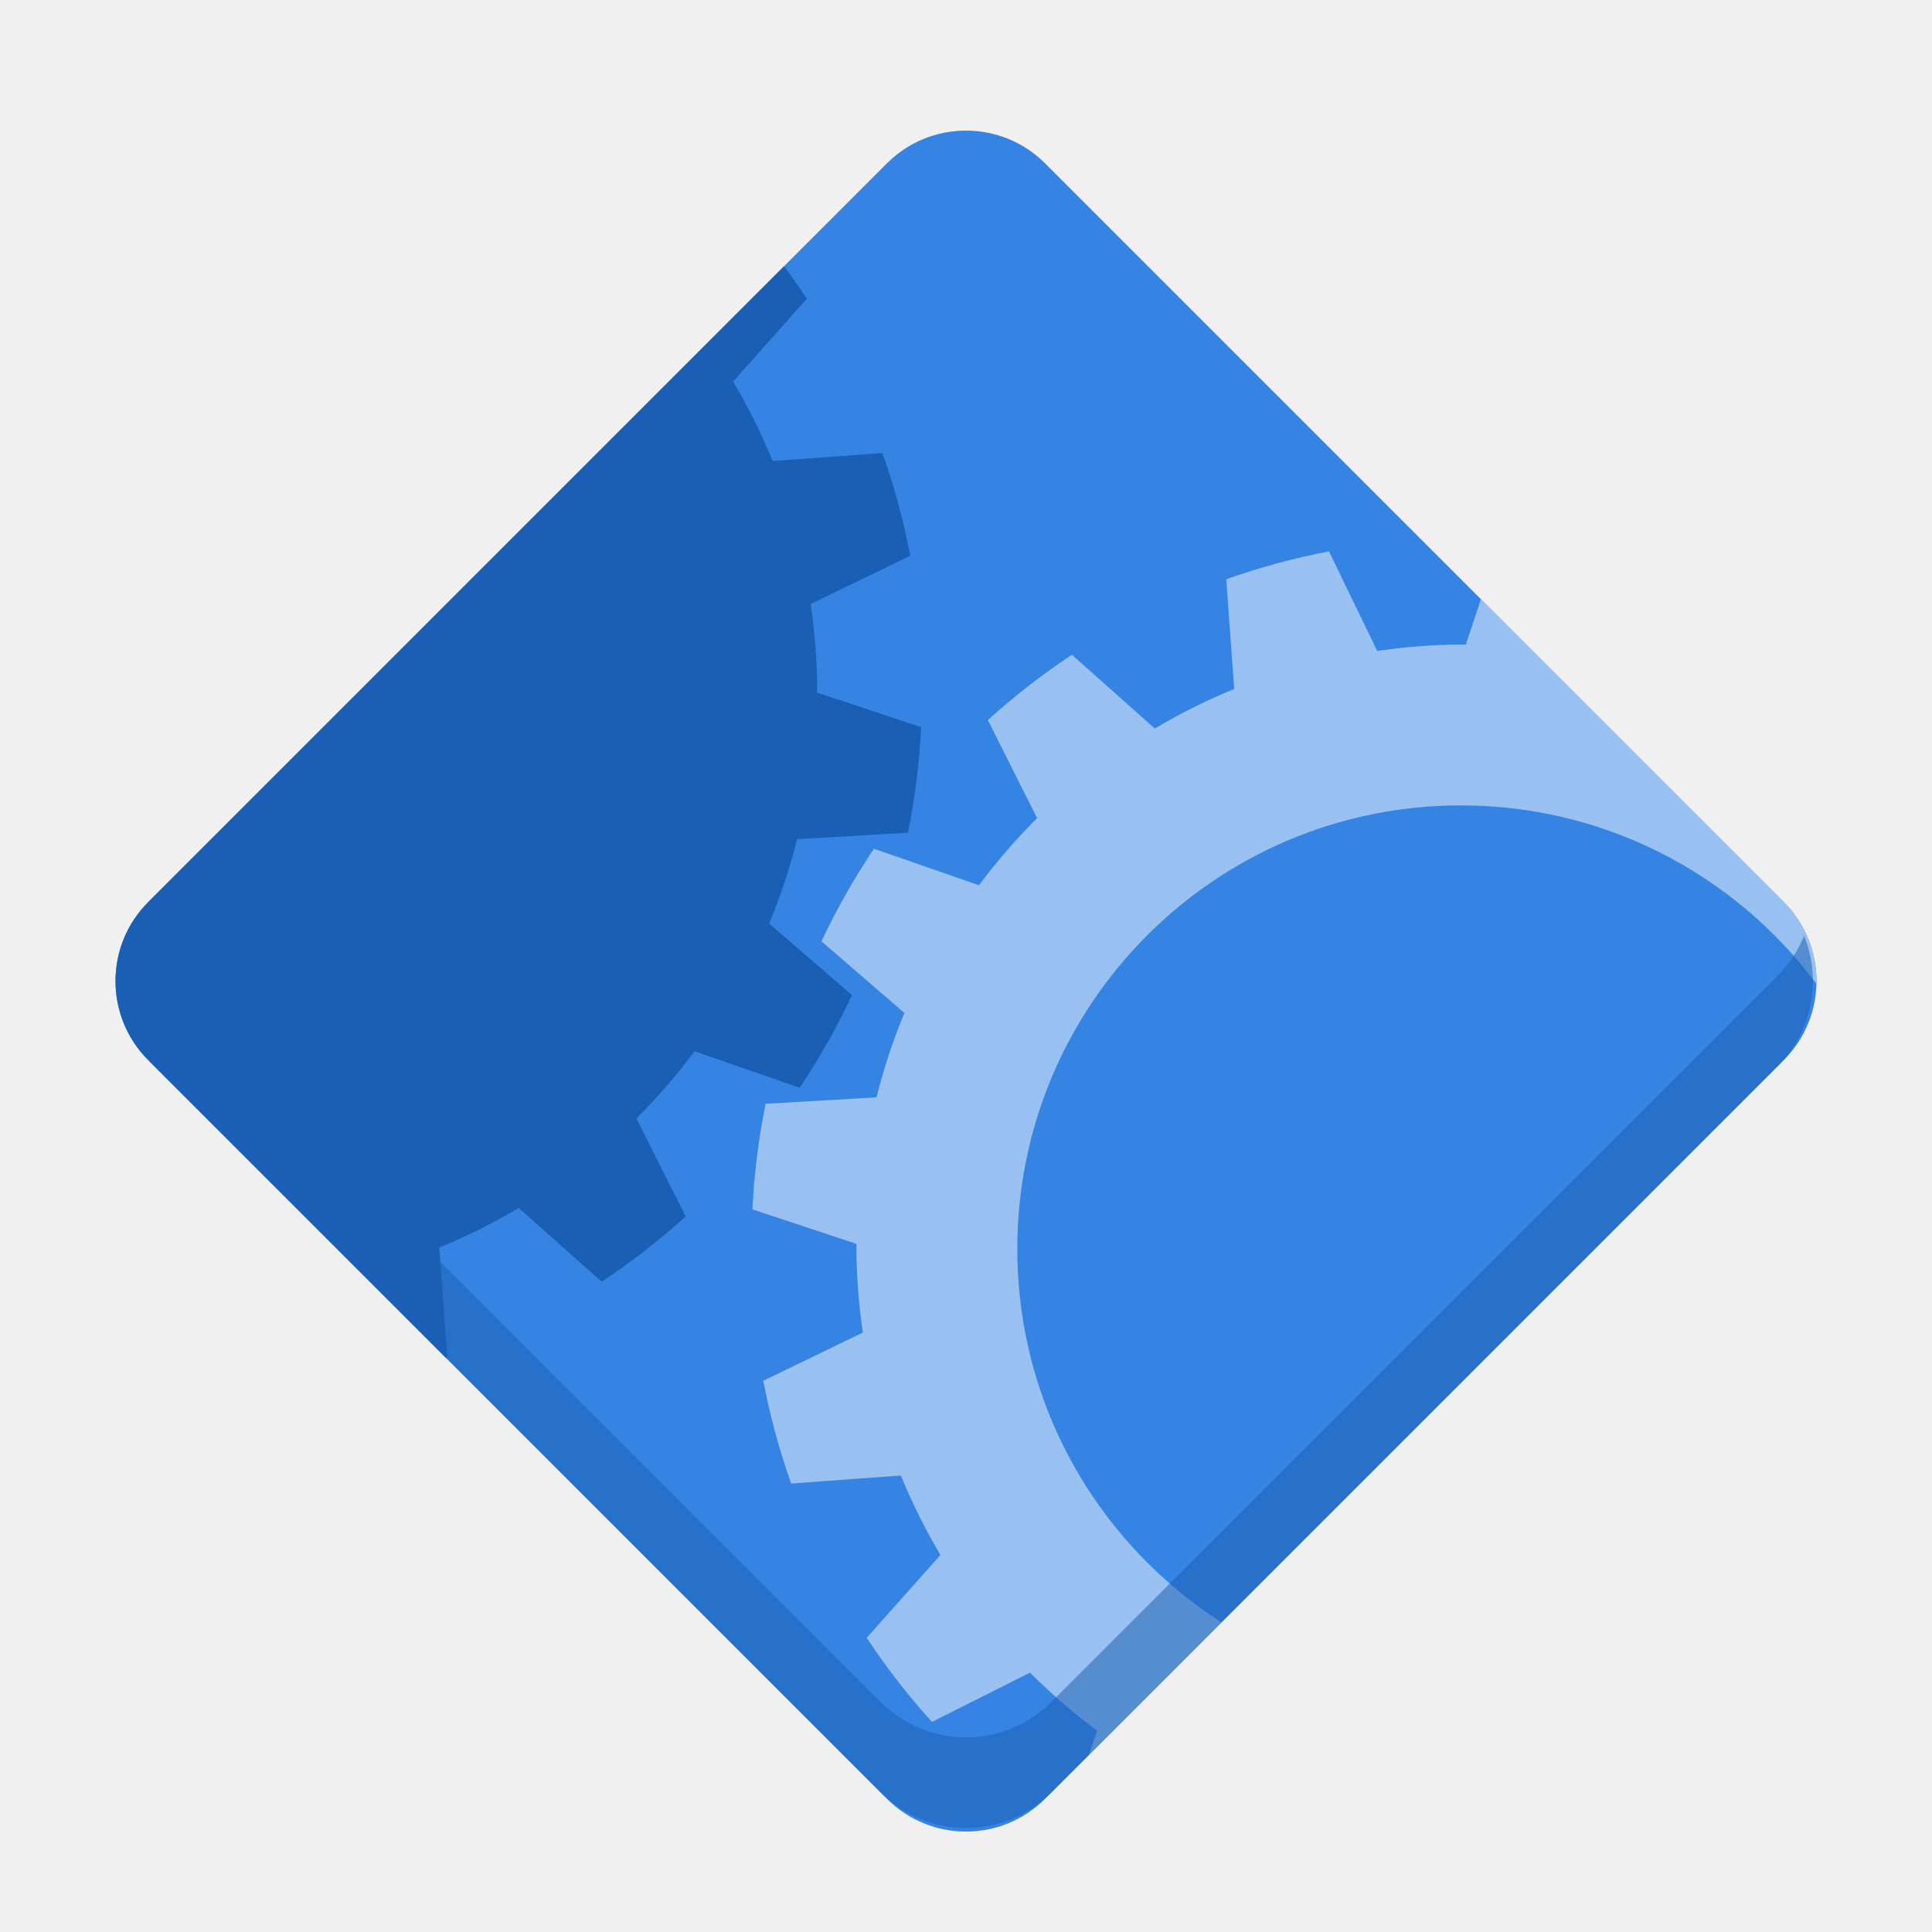
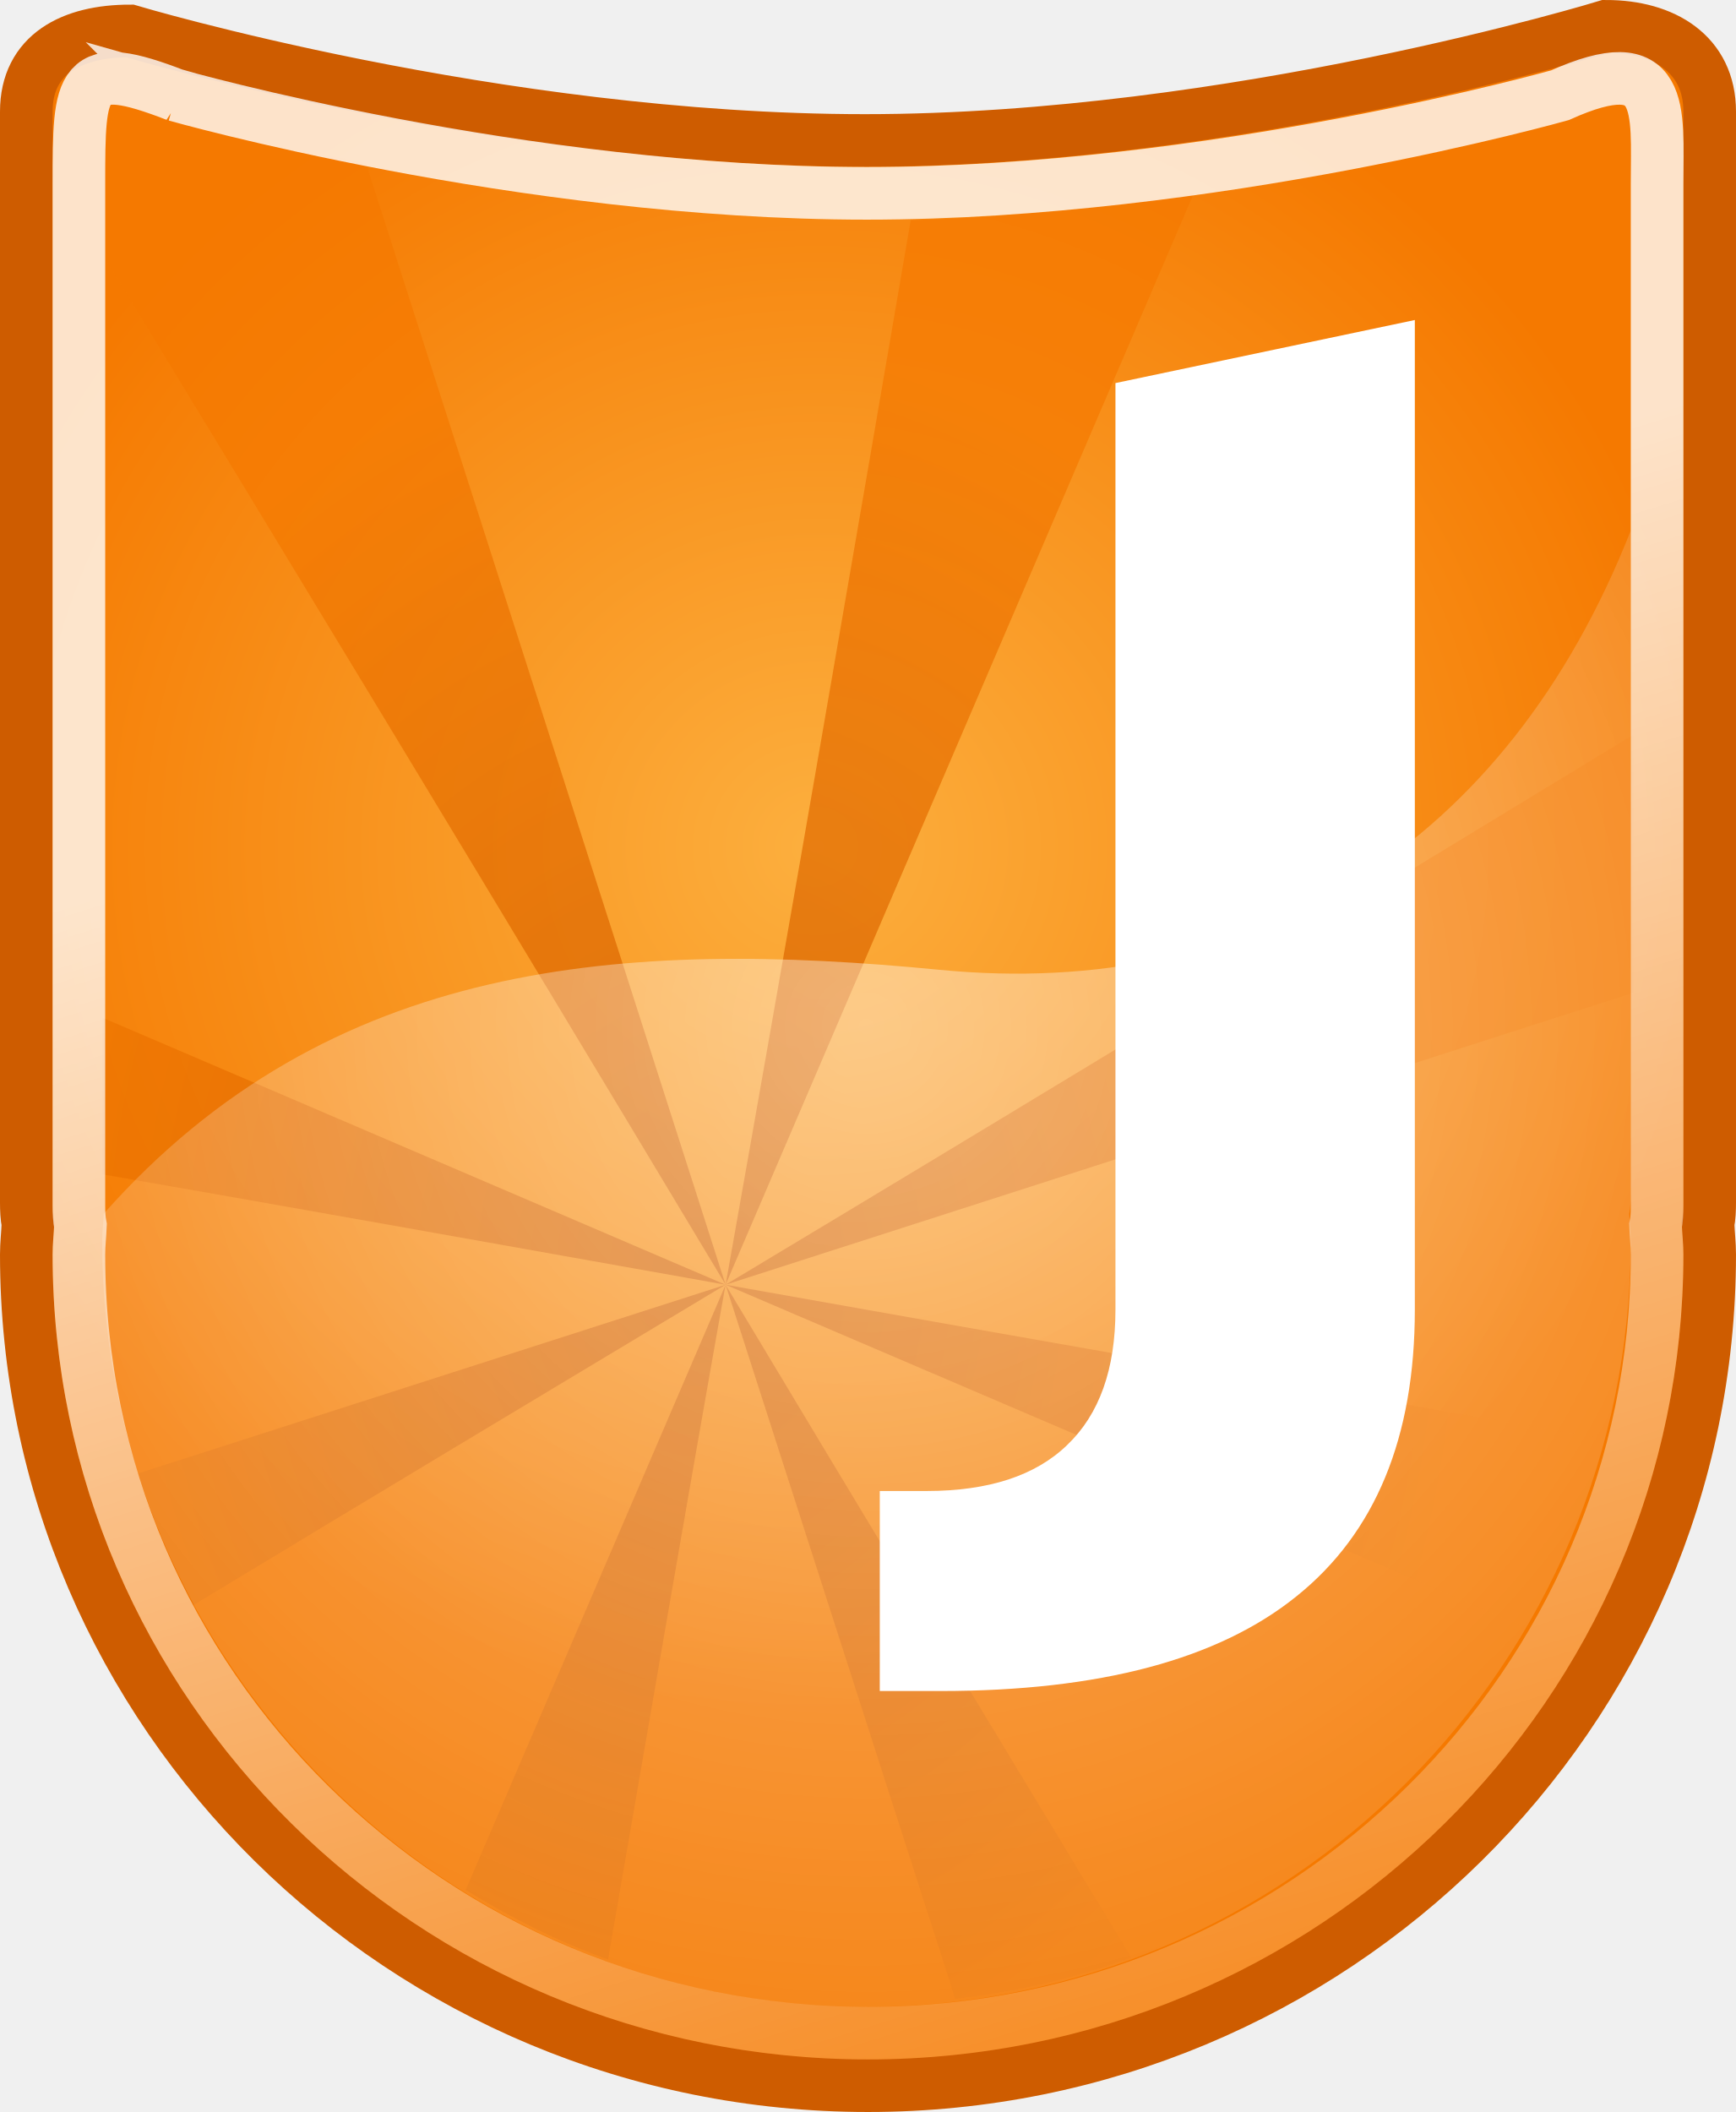
- <svg xmlns="http://www.w3.org/2000/svg" width="33.75mm" height="33.75mm" viewBox="0 0 33.75 33.75" version="1.1" id="svg974">
-   <defs id="defs968">
-     <clipPath clipPathUnits="userSpaceOnUse" id="clipPath18689">
-       <rect clip-path="none" transform="rotate(45)" ry="32" rx="32" y="123.999" x="486.037" height="362.943" width="362.943" id="rect18691" style="display:inline;opacity:1;vector-effect:none;fill:#4a86cf;fill-opacity:1;stroke:none;stroke-width:26.067;stroke-linecap:butt;stroke-linejoin:miter;stroke-miterlimit:4;stroke-dasharray:none;stroke-dashoffset:0;stroke-opacity:1;marker:none;marker-start:none;marker-mid:none;marker-end:none;paint-order:normal;enable-background:new" />
-     </clipPath>
-     <clipPath clipPathUnits="userSpaceOnUse" id="clipPath18689-3">
-       <rect clip-path="none" transform="rotate(45)" ry="32" rx="32" y="123.999" x="486.037" height="362.943" width="362.943" id="rect18691-6" style="display:inline;opacity:1;vector-effect:none;fill:#4a86cf;fill-opacity:1;stroke:none;stroke-width:26.067;stroke-linecap:butt;stroke-linejoin:miter;stroke-miterlimit:4;stroke-dasharray:none;stroke-dashoffset:0;stroke-opacity:1;marker:none;marker-start:none;marker-mid:none;marker-end:none;paint-order:normal;enable-background:new" />
-     </clipPath>
+ <svg xmlns="http://www.w3.org/2000/svg" xmlns:xlink="http://www.w3.org/1999/xlink" id="svg1976" width="8.731mm" height="10.622mm" version="1.0">
+   <defs id="defs1979">
+     <linearGradient id="linearGradient4722">
+       <stop style="stop-color:#ce5c00" offset="0" id="stop4724" />
+       <stop style="stop-color:#f57900" offset="1" id="stop4726" />
+     </linearGradient>
+     <linearGradient id="linearGradient4634">
+       <stop style="stop-color:white;stop-opacity:1;" offset="0" id="stop4636" />
+       <stop style="stop-color:#ffffff;stop-opacity:0" offset="1" id="stop4638" />
+     </linearGradient>
+     <linearGradient id="linearGradient4618">
+       <stop style="stop-color:#fcaf3e" offset="0" id="stop4620" />
+       <stop style="stop-color:#f57900" offset="1" id="stop4622" />
+     </linearGradient>
+     <linearGradient id="linearGradient5187">
+       <stop style="stop-color:white;stop-opacity:1;" offset="0" id="stop5189" />
+       <stop style="stop-color:white;stop-opacity:0;" offset="1" id="stop5191" />
+     </linearGradient>
+     <radialGradient xlink:href="#linearGradient4618" id="radialGradient4624" cx="-33.659" cy="24.688" fx="-33.659" fy="24.688" r="16.5" gradientTransform="matrix(1.031962,-0.03295622,0.03183737,0.996928,49.47697,-9.625546)" gradientUnits="userSpaceOnUse" />
+     <linearGradient xlink:href="#linearGradient4634" id="linearGradient4632" x1="-31.498" y1="20.32" x2="-21.653" y2="51.95" gradientUnits="userSpaceOnUse" gradientTransform="translate(48,-7.853553)" />
+     <radialGradient xlink:href="#linearGradient4722" id="radialGradient4728" cx="21.561" cy="27.062" fx="21.561" fy="27.062" r="13.438" gradientTransform="matrix(1.082854,0,0,1.337337,-10.02992,-11.90689)" gradientUnits="userSpaceOnUse" />
+     <radialGradient xlink:href="#linearGradient5187" id="radialGradient4730" cx="24.471" cy="23.209" fx="24.471" fy="23.209" r="14.529" gradientTransform="matrix(1.755038,-4.819274e-7,4.958731e-7,1.744065,-26.47651,-20.95984)" gradientUnits="userSpaceOnUse" />
  </defs>
-   <g id="layer1" transform="translate(-61.81982,-103.944)">
-     <g transform="matrix(0.2636723,0,0,0.2636723,61.81982,-529.397)" style="display:inline;stroke-width:0.25;enable-background:new" id="g1836">
-       <g transform="matrix(0.25,0,0,0.25,0,2295)" id="g18818" style="stroke-width:0.25">
-         <g style="stroke-width:0.27" transform="matrix(0.9260519,0,0,0.9260519,18.93073,50.87633)" id="g18590">
-           <g style="stroke-width:0.27" id="g18681" clip-path="url(#clipPath18689-3)">
-             <rect style="opacity:1;vector-effect:none;fill:#3584e4;fill-opacity:1;stroke:none;stroke-width:8.221;stroke-linecap:butt;stroke-linejoin:miter;stroke-miterlimit:4;stroke-dasharray:none;stroke-dashoffset:0;stroke-opacity:1;marker:none;marker-start:none;marker-mid:none;marker-end:none;paint-order:normal" id="rect18571" width="424" height="424" x="458.337" y="90.642" rx="10.092" ry="10.092" transform="matrix(0.6052817,0.6052817,-0.6052817,0.6052817,33.44063,99.07363)" clip-path="none" />
-             <circle style="opacity:1;vector-effect:none;fill:#f66151;fill-opacity:1;stroke:none;stroke-width:7.037;stroke-linecap:butt;stroke-linejoin:miter;stroke-miterlimit:4;stroke-dasharray:none;stroke-dashoffset:0;stroke-opacity:1;marker:none;marker-start:none;marker-mid:none;marker-end:none;paint-order:normal" id="path18706" cx="0" cy="0" r="0" transform="translate(0,-212)" />
-             <circle style="opacity:1;vector-effect:none;fill:#f66151;fill-opacity:1;stroke:none;stroke-width:7.037;stroke-linecap:butt;stroke-linejoin:miter;stroke-miterlimit:4;stroke-dasharray:none;stroke-dashoffset:0;stroke-opacity:1;marker:none;marker-start:none;marker-mid:none;marker-end:none;paint-order:normal" id="path18708" cx="0" cy="0" r="0" transform="translate(0,-212)" />
-             <path style="display:inline;opacity:1;vector-effect:none;fill:#98c1f1;fill-opacity:1;stroke:none;stroke-width:7.037;stroke-linecap:butt;stroke-linejoin:miter;stroke-miterlimit:4;stroke-dasharray:none;stroke-dashoffset:0;stroke-opacity:1;marker:none;marker-start:none;marker-mid:none;marker-end:none;paint-order:normal;enable-background:new" d="m 408.92,561.918 -9.886,29.829 a 172.971,172.971 0 0 0 -1.427,-0.071 172.971,172.971 0 0 0 -23.929,1.852 l -13.801,-28.501 a 203.293,203.293 0 0 0 -29.401,7.972 l 2.286,31.405 a 172.971,172.971 0 0 0 -22.732,11.319 l -23.718,-21.103 a 203.293,203.293 0 0 0 -24.059,18.674 l 14.099,28.073 a 172.971,172.971 0 0 0 -16.636,19.211 l -30.058,-10.448 a 203.293,203.293 0 0 0 -15.017,26.488 l 23.73,20.507 a 172.971,172.971 0 0 0 -7.985,24.143 l -31.73,1.849 a 203.293,203.293 0 0 0 -3.778,30.217 l 29.829,9.886 a 172.971,172.971 0 0 0 -0.071,1.427 172.971,172.971 0 0 0 1.852,23.929 l -28.501,13.801 a 203.293,203.293 0 0 0 7.972,29.401 l 31.405,-2.286 a 172.971,172.971 0 0 0 11.319,22.732 l -21.103,23.718 a 203.293,203.293 0 0 0 18.674,24.059 l 28.073,-14.099 a 172.971,172.971 0 0 0 19.211,16.636 l -10.448,30.058 a 203.293,203.293 0 0 0 26.488,15.017 l 20.507,-23.73 a 172.971,172.971 0 0 0 24.143,7.985 l 1.849,31.73 a 203.293,203.293 0 0 0 30.217,3.778 l 9.886,-29.829 a 172.971,172.971 0 0 0 1.427,0.071 172.971,172.971 0 0 0 23.929,-1.852 l 13.801,28.501 a 203.293,203.293 0 0 0 29.401,-7.972 l -2.286,-31.405 a 172.971,172.971 0 0 0 22.732,-11.319 l 23.718,21.103 A 203.293,203.293 0 0 0 532.96,916 l -14.099,-28.073 a 172.971,172.971 0 0 0 16.636,-19.211 l 30.058,10.448 a 203.293,203.293 0 0 0 15.017,-26.488 l -23.73,-20.507 a 172.971,172.971 0 0 0 7.985,-24.143 l 31.73,-1.849 a 203.293,203.293 0 0 0 3.778,-30.217 l -29.829,-9.886 a 172.971,172.971 0 0 0 0.071,-1.427 172.971,172.971 0 0 0 -1.852,-23.929 l 28.501,-13.801 a 203.293,203.293 0 0 0 -7.972,-29.401 l -31.405,2.286 a 172.971,172.971 0 0 0 -11.319,-22.732 l 21.103,-23.718 a 203.293,203.293 0 0 0 -18.674,-24.059 l -28.073,14.099 a 172.971,172.971 0 0 0 -19.211,-16.636 l 10.448,-30.058 A 203.293,203.293 0 0 0 485.636,581.681 l -20.507,23.73 a 172.971,172.971 0 0 0 -24.143,-7.985 l -1.849,-31.73 a 203.293,203.293 0 0 0 -30.217,-3.778 z M 397.607,637.722 A 126.926,126.926 0 0 1 524.532,764.647 126.926,126.926 0 0 1 397.607,891.572 126.926,126.926 0 0 1 270.682,764.647 126.926,126.926 0 0 1 397.607,637.722 Z" id="path18717-4" />
-             <path id="path18758" d="m 51.748,401.284 -9.886,29.829 c -0.476,-0.026 -0.951,-0.05 -1.427,-0.071 -8.01,0.062 -16.005,0.681 -23.929,1.852 L 2.706,404.392 c -9.986,1.918 -19.814,4.583 -29.401,7.972 l 2.286,31.405 c -7.844,3.211 -15.442,6.994 -22.732,11.319 l -23.718,-21.103 c -8.475,5.614 -16.518,11.857 -24.059,18.674 l 14.099,28.073 c -6.009,5.987 -11.569,12.408 -16.636,19.211 l -30.058,-10.448 c -5.661,8.442 -10.68,17.296 -15.017,26.488 l 23.73,20.507 c -3.25,7.841 -5.919,15.91 -7.985,24.143 l -31.73,1.849 c -2.013,9.964 -3.276,20.064 -3.778,30.217 l 29.829,9.886 c -0.026,0.476 -0.05,0.951 -0.071,1.427 0.062,8.01 0.681,16.005 1.852,23.929 l -28.501,13.801 c 1.918,9.986 4.583,19.814 7.972,29.401 l 31.405,-2.286 c 3.211,7.844 6.994,15.442 11.319,22.732 l -21.103,23.718 c 5.614,8.475 11.857,16.518 18.674,24.059 l 28.073,-14.099 c 5.987,6.009 12.408,11.569 19.211,16.636 l -10.448,30.058 c 8.442,5.661 17.296,10.68 26.488,15.017 l 20.507,-23.73 c 7.841,3.25 15.91,5.919 24.143,7.985 l 1.849,31.73 c 9.964,2.013 20.064,3.276 30.217,3.778 l 9.886,-29.829 c 0.476,0.026 0.951,0.05 1.427,0.071 8.01,-0.062 16.005,-0.681 23.929,-1.852 l 13.801,28.501 c 9.986,-1.918 19.814,-4.583 29.401,-7.972 l -2.286,-31.405 c 7.844,-3.211 15.442,-6.994 22.732,-11.319 l 23.718,21.103 c 8.475,-5.614 16.518,-11.857 24.059,-18.674 l -14.099,-28.073 c 6.009,-5.987 11.569,-12.408 16.636,-19.211 l 30.058,10.448 c 5.661,-8.442 10.68,-17.296 15.017,-26.488 l -23.73,-20.507 c 3.25,-7.841 5.919,-15.91 7.985,-24.143 l 31.73,-1.849 c 2.013,-9.964 3.276,-20.064 3.778,-30.217 l -29.829,-9.886 c 0.026,-0.476 0.05,-0.951 0.071,-1.427 -0.062,-8.01 -0.681,-16.005 -1.852,-23.929 l 28.501,-13.801 c -1.918,-9.986 -4.583,-19.814 -7.972,-29.401 l -31.405,2.286 c -3.211,-7.844 -6.994,-15.442 -11.319,-22.732 l 21.103,-23.718 c -5.614,-8.475 -11.857,-16.518 -18.674,-24.059 l -28.073,14.099 c -5.987,-6.009 -12.408,-11.569 -19.211,-16.636 l 10.448,-30.058 c -8.442,-5.661 -17.296,-10.68 -26.488,-15.017 l -20.507,23.73 c -7.841,-3.25 -15.91,-5.919 -24.143,-7.985 l -1.849,-31.73 c -9.964,-2.013 -20.064,-3.276 -30.217,-3.778 z" style="display:inline;opacity:1;vector-effect:none;fill:#1a5fb4;fill-opacity:1;stroke:none;stroke-width:7.037;stroke-linecap:butt;stroke-linejoin:miter;stroke-miterlimit:4;stroke-dasharray:none;stroke-dashoffset:0;stroke-opacity:1;marker:none;marker-start:none;marker-mid:none;marker-end:none;paint-order:normal;enable-background:new" />
-           </g>
-         </g>
-         <path style="display:inline;opacity:0.534;vector-effect:none;fill:#1a5fb4;fill-opacity:1;stroke:none;stroke-width:1.629;stroke-linecap:butt;stroke-linejoin:miter;stroke-miterlimit:4;stroke-dasharray:none;stroke-dashoffset:0;stroke-opacity:1;marker:none;marker-start:none;marker-mid:none;marker-end:none;paint-order:normal;enable-background:new" clip-path="none" d="m 8.477,2676 c -1.171,2.887 -0.583,6.308 1.766,8.656 l 48.102,48.102 c 3.134,3.134 8.179,3.134 11.312,0 l 48.102,-48.102 c 2.348,-2.348 2.937,-5.77 1.766,-8.656 -0.392,0.966 -0.98,1.871 -1.766,2.656 l -48.102,48.102 c -3.134,3.134 -8.179,3.134 -11.312,0 L 10.242,2678.656 C 9.457,2677.871 8.868,2676.965 8.477,2676 Z" transform="matrix(4,0,0,4,0,-10028)" id="rect18571-6" />
-       </g>
-       <rect y="2402" x="-1.5000001e-06" height="128" width="128" id="rect9125-7-2" style="display:inline;opacity:1;vector-effect:none;fill:none;fill-opacity:1;stroke:none;stroke-width:1.25;stroke-linecap:butt;stroke-linejoin:miter;stroke-miterlimit:4;stroke-dasharray:none;stroke-dashoffset:0;stroke-opacity:1;marker:none;marker-start:none;marker-mid:none;marker-end:none;paint-order:normal;enable-background:new" />
-     </g>
-   </g>
+   <path style="fill:url(#radialGradient4624);fill-opacity:1;stroke:#ce5c00;stroke-width:1;stroke-miterlimit:4;stroke-dasharray:none" d="m 2.469,0.588 c -1.096,0 -1.969,0.441 -1.969,1.533 v 20.738 c 0,0.136 0.005,0.273 0.031,0.401 -0.007,0.197 -0.031,0.387 -0.031,0.586 0,8.722 7.168,15.8 16,15.8 8.832,0 16,-7.078 16,-15.8 0,-0.199 -0.024,-0.389 -0.031,-0.586 0.026,-0.129 0.031,-0.265 0.031,-0.401 V 2.121 C 32.5,1.03 31.627,0.5 30.531,0.5 c 0,0 -7.076,2.17 -14.091,2.17 -7.016,0 -13.971,-2.082 -13.971,-2.082 z" id="path1985" />
+   <path style="opacity:0.711;fill:url(#radialGradient4728);fill-opacity:1;fill-rule:evenodd;stroke:none;stroke-width:1px;stroke-linecap:butt;stroke-linejoin:miter;stroke-opacity:1" d="m 2.524,2.053 c -0.038,0.004 -0.103,0.025 -0.135,0.034 -0.005,0.002 -0.029,-0.002 -0.034,0 -0.01,0.004 -0.024,0.029 -0.034,0.034 -0.005,0.002 -0.029,-0.003 -0.034,0 -0.009,0.005 -0.025,0.028 -0.034,0.034 -0.004,0.003 -0.03,0.03 -0.034,0.034 -0.004,0.004 -0.03,0.03 -0.034,0.034 -0.003,0.004 -0.031,0.03 -0.034,0.034 -0.186,0.278 -0.203,0.865 -0.203,1.76 v 0.812 C 5.212,10.185 9.387,17.078 13.793,24.421 L 6.957,3.102 C 4.998,2.704 3.743,2.358 3.743,2.358 3.16,2.132 2.789,2.028 2.524,2.053 Z M 13.793,24.421 22.693,3.677 C 21.028,3.915 19.185,4.14 17.312,4.185 16.318,9.982 15.112,17.005 13.793,24.421 Z m 0,0 17.258,-5.55 v -4.907 c -4.965,3.019 -10.932,6.661 -17.258,10.456 z m 0,0 15.261,6.531 c 0.66,-1.115 1.185,-2.307 1.523,-3.587 -5.044,-0.87 -10.794,-1.878 -16.784,-2.944 z m 0,0 4.365,13.57 c 1.156,-0.131 2.292,-0.396 3.35,-0.778 -2.381,-3.927 -5.004,-8.272 -7.715,-12.791 z m 0,0 -4.941,11.505 c 0.851,0.522 1.751,0.979 2.707,1.32 0.697,-4.013 1.437,-8.35 2.233,-12.825 z m 0,0 -11.167,3.587 c 0.276,0.875 0.617,1.71 1.049,2.504 3.191,-1.931 6.603,-3.982 10.118,-6.091 z m 0,0 -11.844,-5.076 v 2.978 c 3.739,0.65 7.726,1.366 11.844,2.098 z" id="path4642" />
+   <path style="opacity:0.416;fill:url(#radialGradient4730);fill-opacity:1;fill-rule:evenodd;stroke:none;stroke-width:1px;stroke-linecap:butt;stroke-linejoin:miter;stroke-opacity:1" d="m 31,10.084 c -2.358,5.993 -7.15,8.934 -13.137,8.351 -5.963,-0.58 -11.584,-0.225 -15.891,4.636 -0.007,0.182 -0.03,0.339 -0.03,0.522 0,8.027 6.509,14.553 14.529,14.553 8.02,0 14.529,-6.527 14.529,-14.553 0,-0.183 -0.024,-0.34 -0.03,-0.522 0.024,-0.118 0.03,-0.243 0.03,-0.368 z" id="path5258" />
+   <path style="opacity:0.792;fill:none;stroke:url(#linearGradient4632);stroke-width:1;stroke-opacity:1" d="m 3.346,1.811 c -1.833,-0.71 -1.846,-0.284 -1.846,1.686 v 19.425 c 0,0.128 0.005,0.255 0.029,0.376 -0.007,0.185 -0.029,0.363 -0.029,0.549 0,8.17 6.72,14.8 15,14.8 8.28,0 15,-6.63 15,-14.8 0,-0.187 -0.022,-0.364 -0.029,-0.549 0.025,-0.12 0.029,-0.248 0.029,-0.376 V 3.496 c 0,-1.42 0.176,-2.595 -1.846,-1.686 0,0 -6.601,1.865 -13.178,1.865 -6.577,0 -13.131,-1.865 -13.131,-1.865 z" id="path5240" />
+   <path id="path4640" d="m 21.203,7.282 5.692,-1.199 v 18.81 c -9e-6,2.43 -0.749,4.246 -2.247,5.448 -1.488,1.202 -3.745,1.803 -6.771,1.803 h -1.153 v -3.802 h 0.887 c 1.183,-2e-6 2.075,-0.292 2.676,-0.875 0.611,-0.584 0.917,-1.441 0.917,-2.574 V 7.282" style="font-style:normal;font-variant:normal;font-weight:bold;font-stretch:normal;font-size:25.185px;line-height:125%;font-family:'Bitstream Vera Sans';text-align:start;writing-mode:lr-tb;text-anchor:start;fill:#ffffff;fill-opacity:1;stroke:none;stroke-width:1px;stroke-linecap:butt;stroke-linejoin:miter;stroke-opacity:1" />
</svg>
